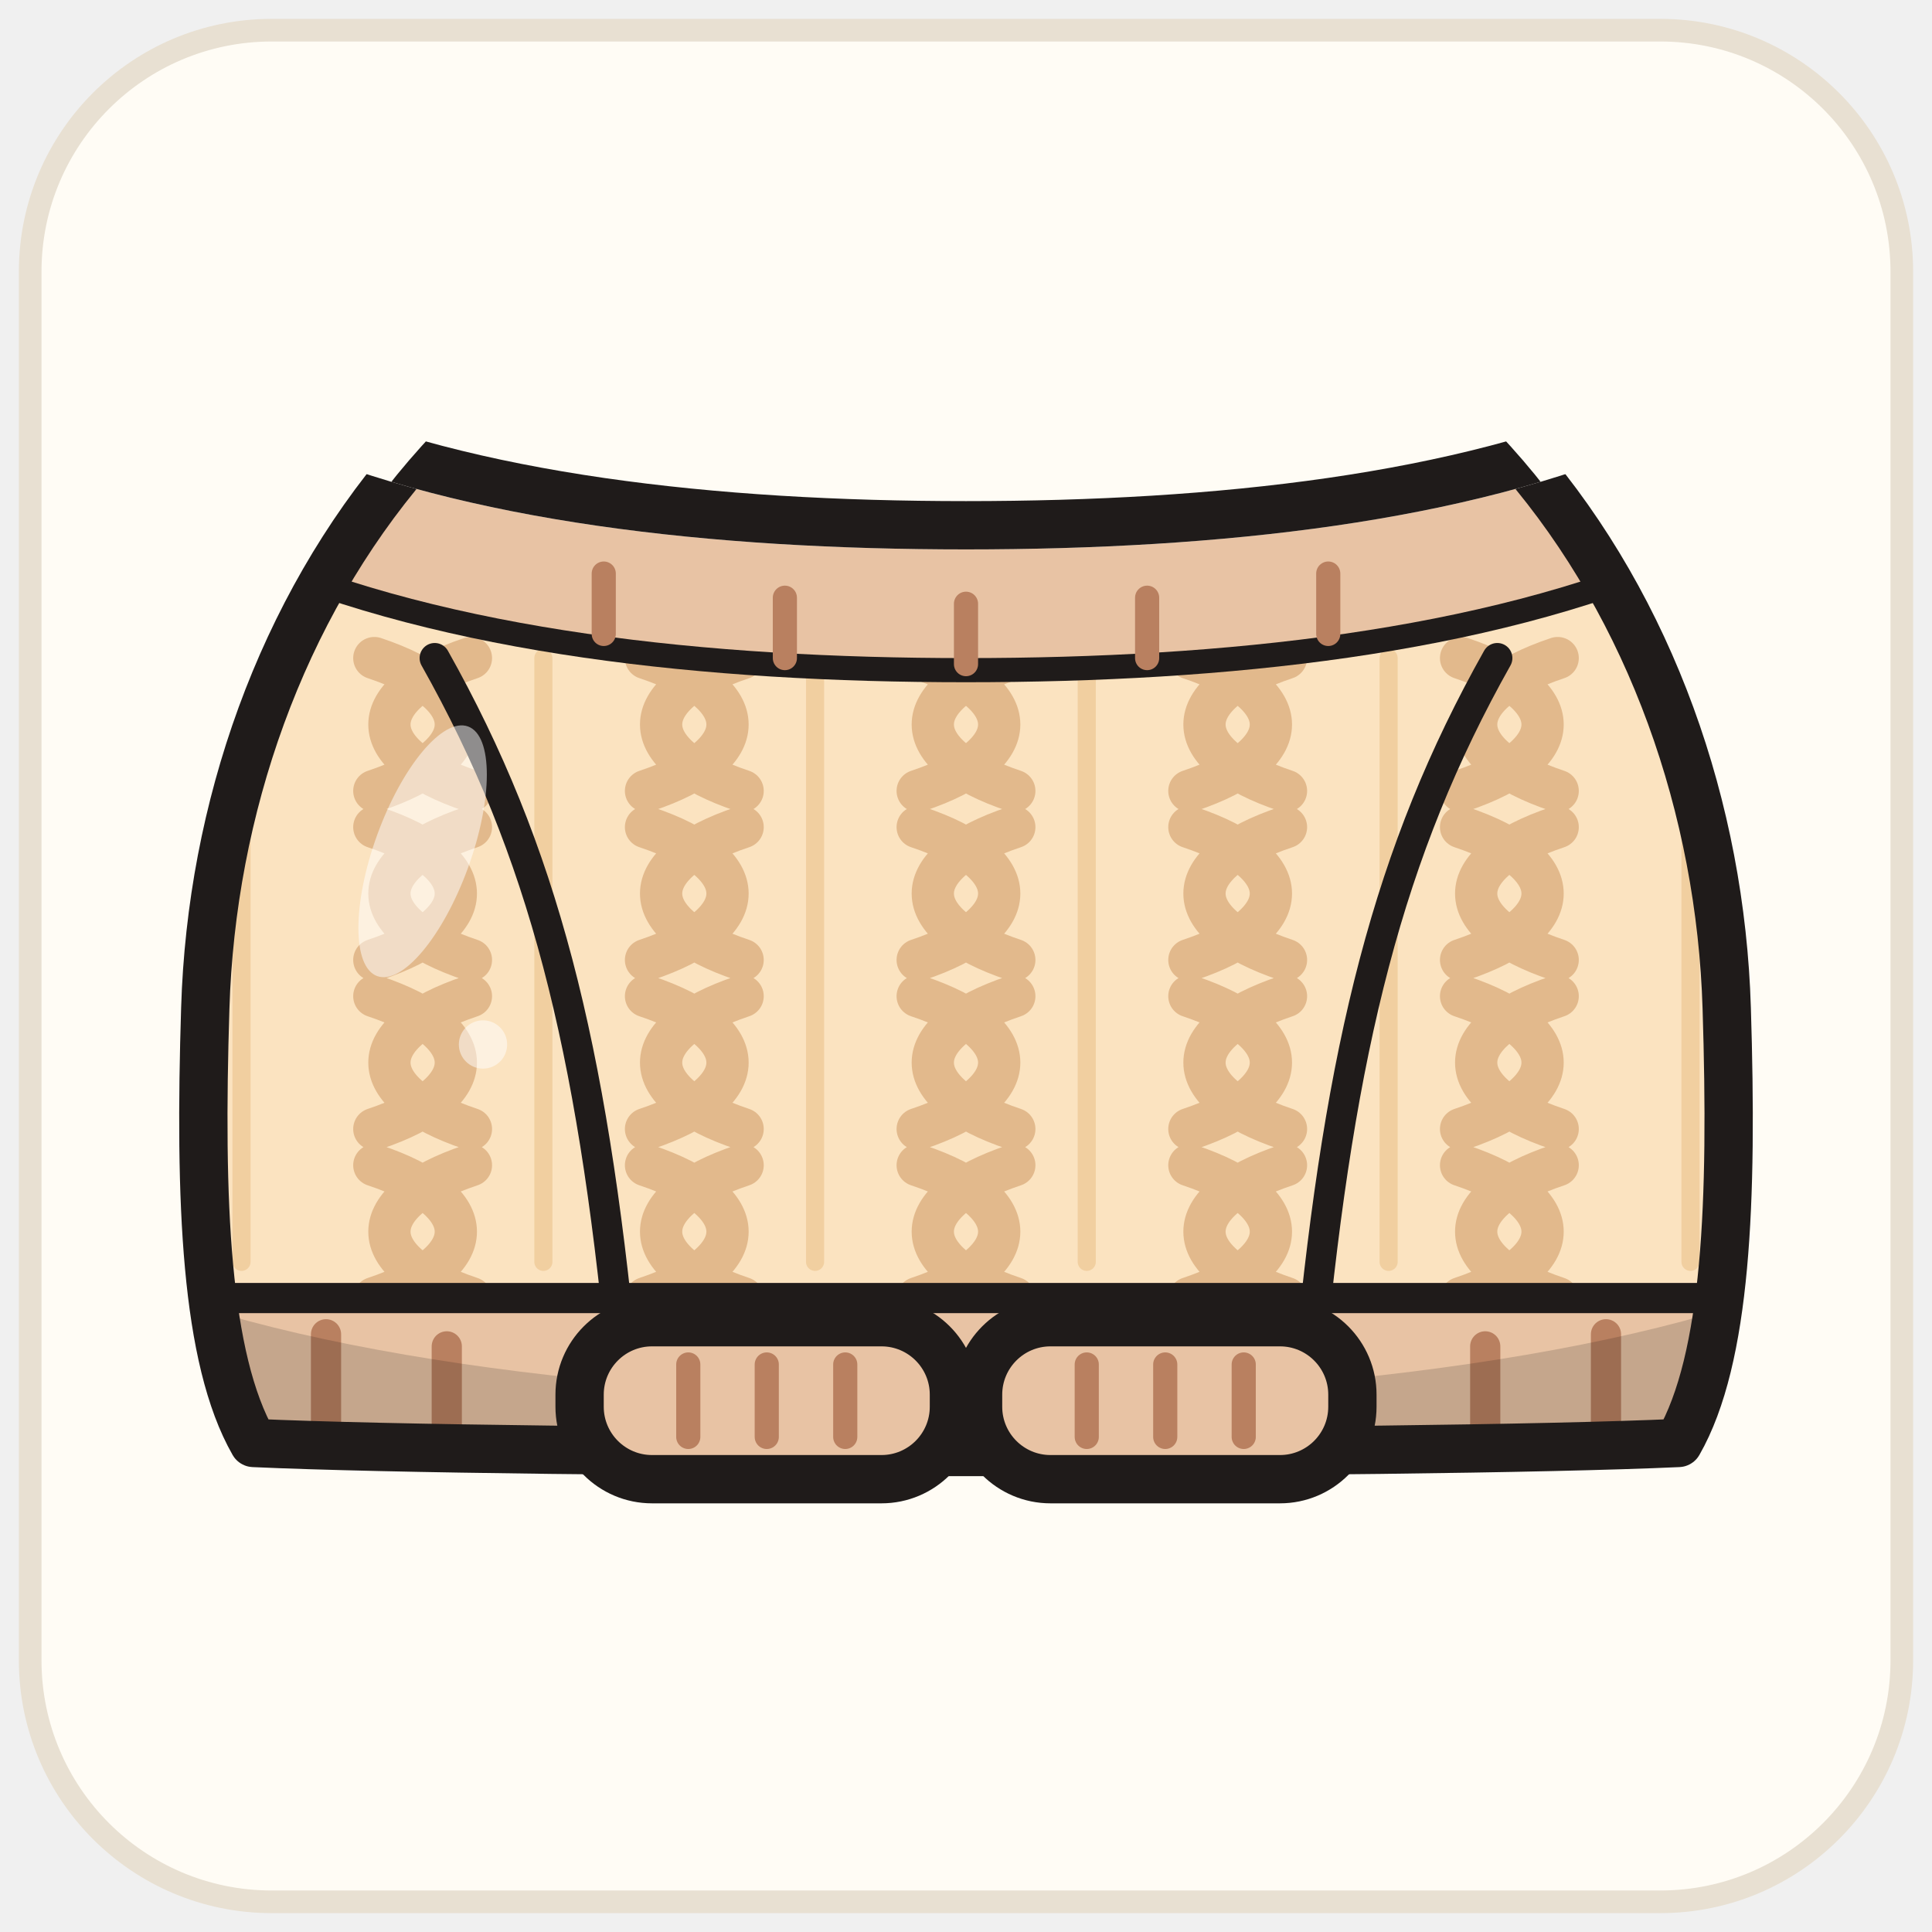
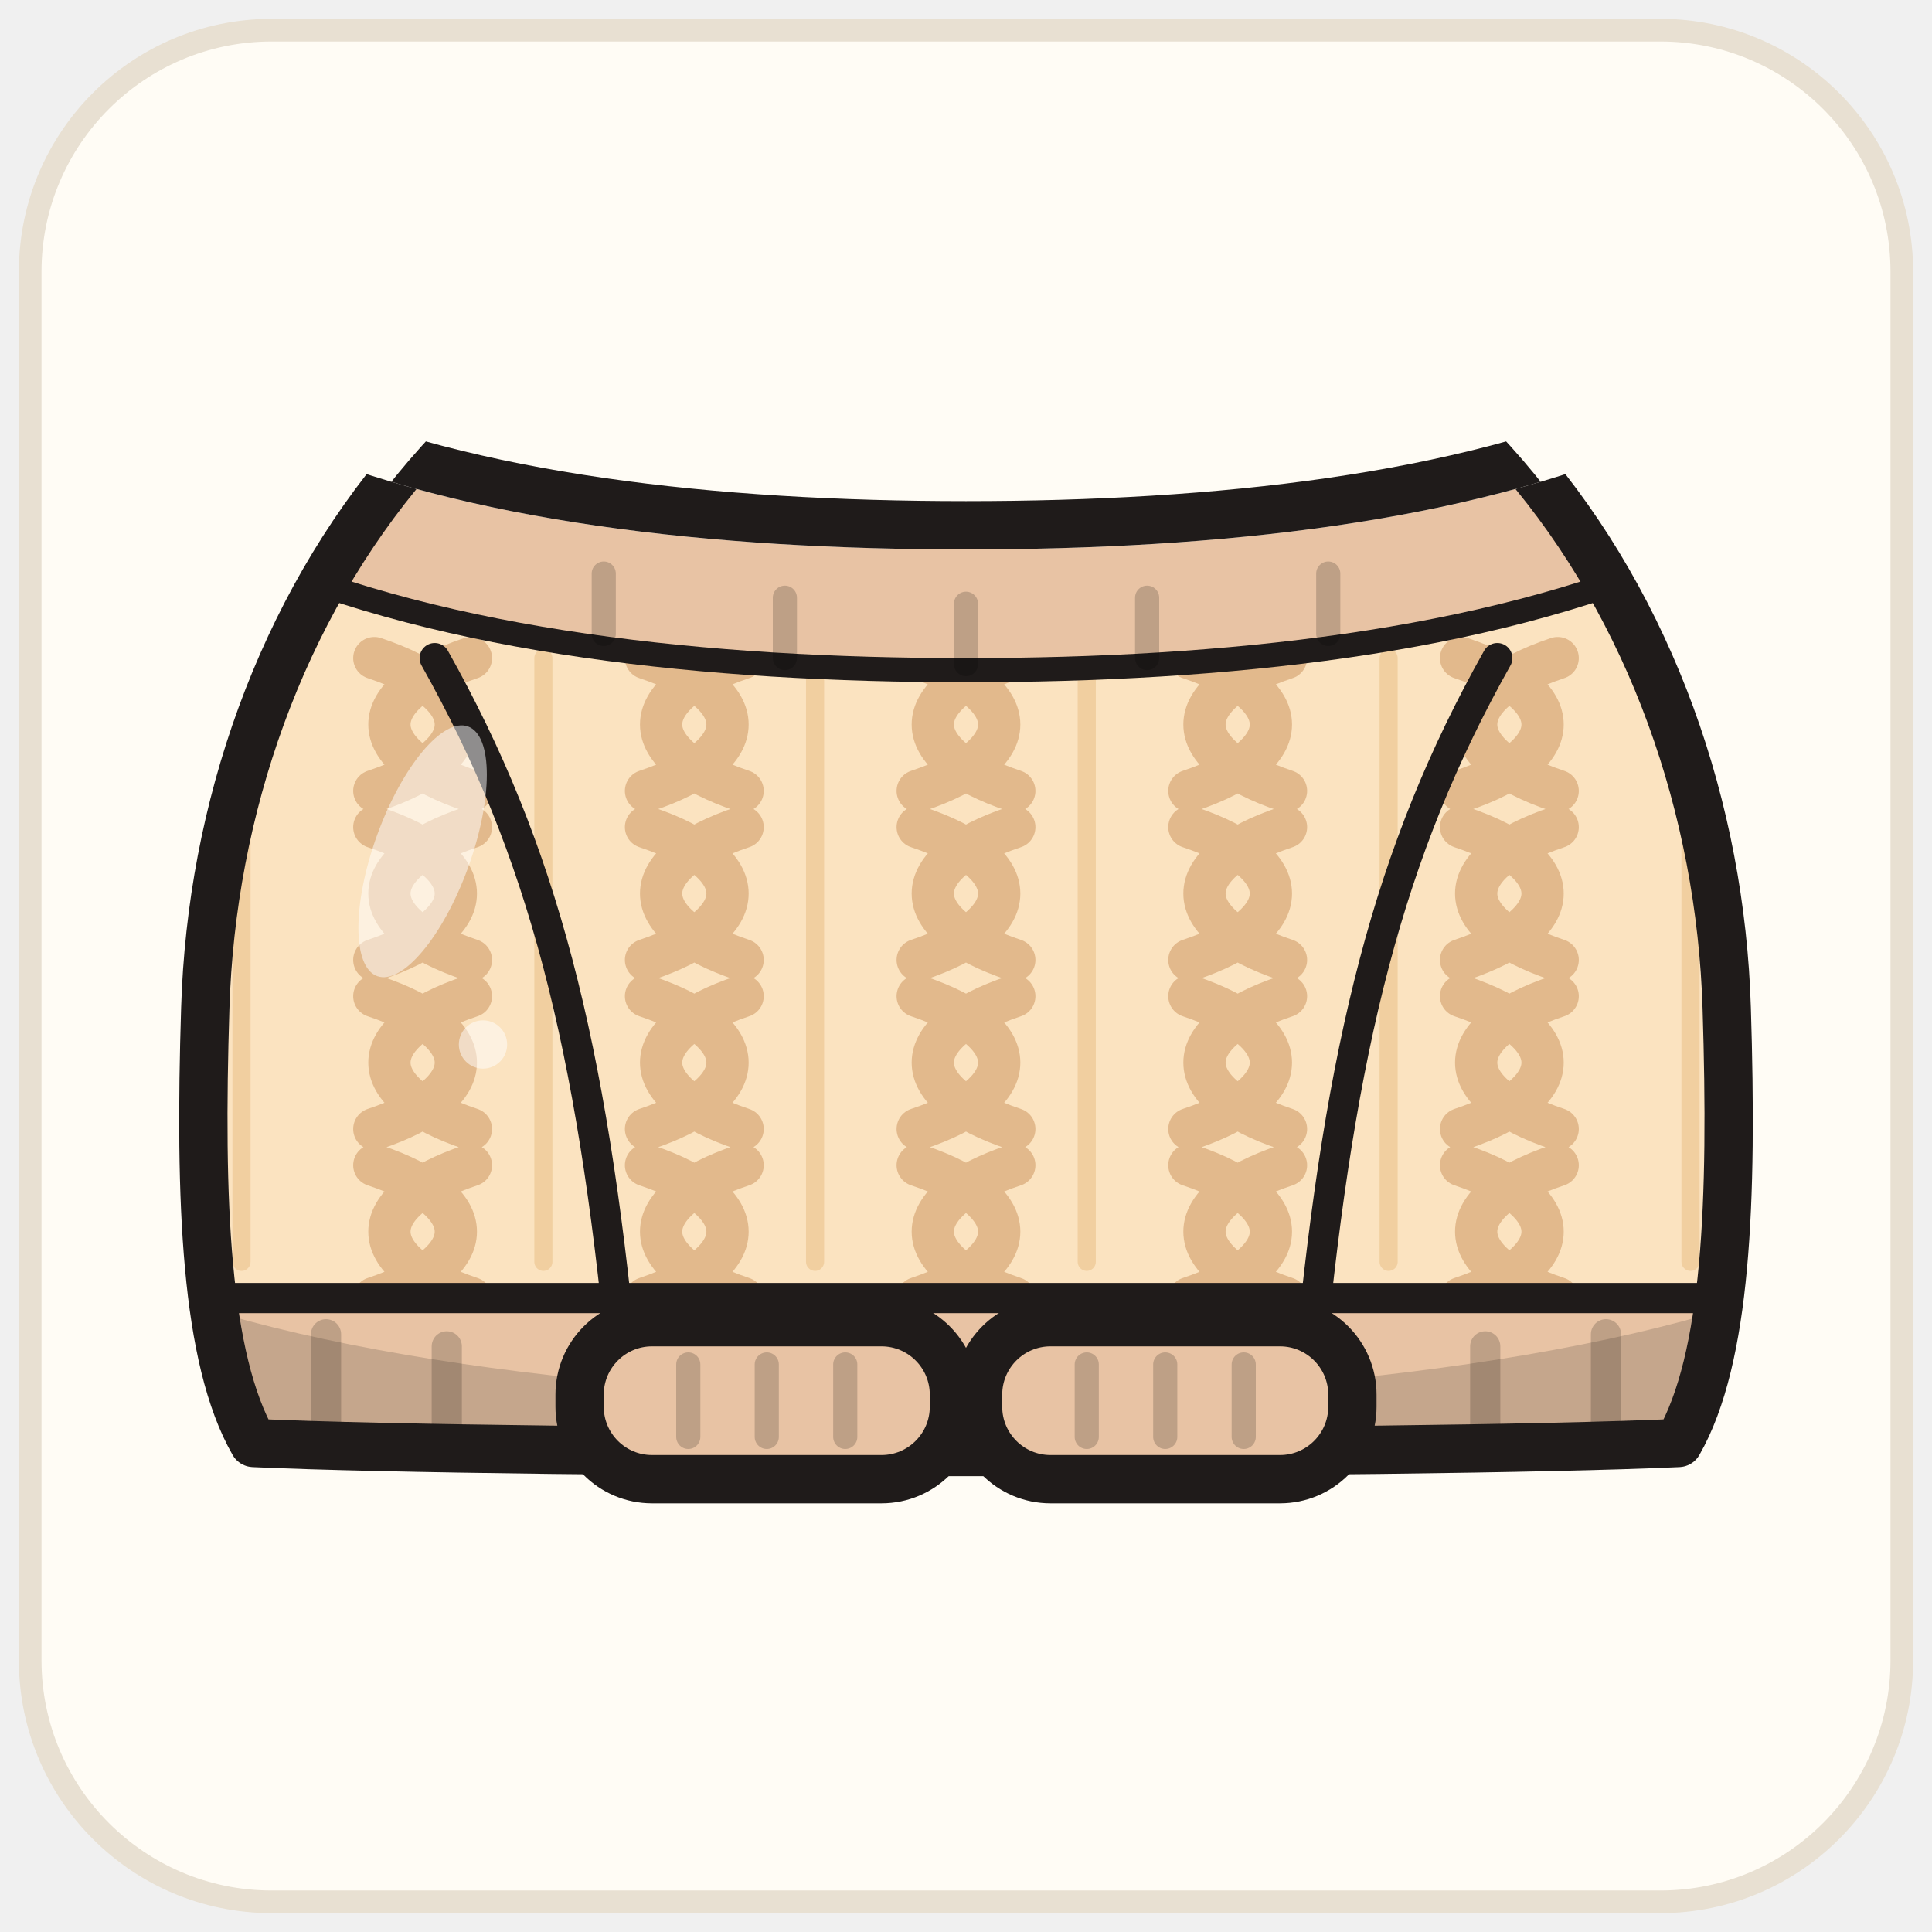
<svg xmlns="http://www.w3.org/2000/svg" viewBox="0 0 256 256" width="256" height="256">
  <rect x="4" y="4" width="248" height="248" rx="32" fill="#FFFCF5" stroke="#E8E0D2" stroke-width="3" />
  <svg x="20" y="20" width="216" height="216" viewBox="121 256 270 270" preserveAspectRatio="xMidYMid meet" overflow="visible">
    <defs>
      <path id="sw-head" d="M256 318 C172 318 96 300 92 232 C88 185 100 150 118 128 C112 104 118 74 134 60 C146 50 160 52 170 62 C184 76 196 90 208 100 C236 94 276 94 304 100 C316 90 328 76 342 62 C352 52 366 50 378 60 C394 74 400 104 394 128 C412 150 424 185 420 232 C416 300 340 318 256 318 Z" />
      <path id="sw-shape" d="M256 266 C336 266 380 332 382 398 C383 430 382 456 374 470 C330 472 182 472 138 470 C130 456 129 430 130 398 C132 332 176 266 256 266 Z" />
      <clipPath id="sw-clip">
        <use href="#sw-shape" />
      </clipPath>
      <mask id="sw-cut" maskUnits="userSpaceOnUse" x="0" y="0" width="512" height="512">
        <rect width="512" height="512" fill="#fff" />
        <use href="#sw-head" fill="#000" stroke="#000" stroke-width="8" />
      </mask>
    </defs>
    <g stroke-linejoin="round" stroke-linecap="round">
      <g mask="url(#sw-cut)">
        <g clip-path="url(#sw-clip)">
          <rect x="100" y="250" width="312" height="240" fill="#FBE3C0" data-dye="a" />
          <g fill="none" stroke="#E2B98C" stroke-width="7">
            <path d="M158 340 C176 346 176 356 158 362 M174 340 C156 346 156 356 174 362 M158 368 C176 374 176 384 158 390 M174 368 C156 374 156 384 174 390 M158 396 C176 402 176 412 158 418 M174 396 C156 402 156 412 174 418 M158 424 C176 430 176 440 158 446 M174 424 C156 430 156 440 174 446" />
            <path d="M203 340 C221 346 221 356 203 362 M219 340 C201 346 201 356 219 362 M203 368 C221 374 221 384 203 390 M219 368 C201 374 201 384 219 390 M203 396 C221 402 221 412 203 418 M219 396 C201 402 201 412 219 418 M203 424 C221 430 221 440 203 446 M219 424 C201 430 201 440 219 446" />
            <path d="M248 340 C266 346 266 356 248 362 M264 340 C246 346 246 356 264 362 M248 368 C266 374 266 384 248 390 M264 368 C246 374 246 384 264 390 M248 396 C266 402 266 412 248 418 M264 396 C246 402 246 412 264 418 M248 424 C266 430 266 440 248 446 M264 424 C246 430 246 440 264 446" />
            <path d="M293 340 C311 346 311 356 293 362 M309 340 C291 346 291 356 309 362 M293 368 C311 374 311 384 293 390 M309 368 C291 374 291 384 309 390 M293 396 C311 402 311 412 293 418 M309 396 C291 402 291 412 309 418 M293 424 C311 430 311 440 293 446 M309 424 C291 430 291 440 309 446" />
            <path d="M338 340 C356 346 356 356 338 362 M354 340 C336 346 336 356 354 362 M338 368 C356 374 356 384 338 390 M354 368 C336 374 336 384 354 390 M338 396 C356 402 356 412 338 418 M354 396 C336 402 336 412 354 418 M338 424 C356 430 356 440 338 446 M354 424 C336 430 336 440 354 446" />
          </g>
          <g fill="none" stroke="#F1CFA0" stroke-width="3" stroke-linecap="round">
            <path d="M136 340 L136 440 M186 340 L186 440 M231 340 L231 440 M276 340 L276 440 M326 340 L326 440 M376 340 L376 440" />
          </g>
          <rect x="100" y="446" width="312" height="40" fill="#E8C3A4" data-dye="b" />
-           <path fill="none" stroke="#B98060" stroke-width="5" d="M150 452 L150 474 M170 454 L170 478 M342 454 L342 478 M362 452 L362 474" />
+           <path fill="none" stroke="#000000" stroke-opacity="0.18" stroke-width="5" d="M150 452 L150 474 M170 454 L170 478 M342 454 L342 478 M362 452 L362 474" />
          <path fill="none" stroke="#1F1B1A" stroke-width="5" d="M128 446 L384 446" />
          <use href="#sw-head" fill="#000" fill-opacity="0.15" transform="translate(0 20)" />
          <path fill="#000" fill-opacity="0.15" d="M110 440 C170 470 342 470 402 440 L402 500 L110 500 Z" />
          <path fill="none" stroke="#1F1B1A" stroke-width="40" d="M92 238 C96 306 172 324 256 324 C340 324 416 306 420 238" />
          <mask id="sw-collar-1" maskUnits="userSpaceOnUse" x="0" y="0" width="512" height="512">
            <path fill="none" stroke="#fff" stroke-width="32" d="M92 238 C96 306 172 324 256 324 C340 324 416 306 420 238" />
          </mask>
          <rect x="60" y="180" width="392" height="260" fill="#E8C3A4" data-dye="b" mask="url(#sw-collar-1)" />
-           <path fill="none" stroke="#B98060" stroke-width="4" d="M196 326 L196 336 M226 330 L226 340 M256 331 L256 341 M286 330 L286 340 M316 326 L316 336" />
+           <path fill="none" stroke="#000000" stroke-opacity="0.18" stroke-width="4" d="M196 326 L196 336 M226 330 L226 340 M256 331 L256 341 M286 330 L286 340 M316 326 L316 336" />
        </g>
        <path fill="none" stroke="#1F1B1A" stroke-width="5" d="M168 340 C186 372 194 404 199 456 M344 340 C326 372 318 404 313 456" />
        <use href="#sw-shape" fill="none" stroke="#1F1B1A" stroke-width="8" />
      </g>
      <g transform="translate(0 20)">
        <rect x="192" y="430" width="62" height="26" rx="12" fill="#E8C3A4" data-dye="b" stroke="#1F1B1A" stroke-width="8" />
        <rect x="258" y="430" width="62" height="26" rx="12" fill="#E8C3A4" data-dye="b" stroke="#1F1B1A" stroke-width="8" />
-         <path fill="none" stroke="#B98060" stroke-width="4" d="M210 437 L210 449 M223 437 L223 449 M236 437 L236 449 M276 437 L276 449 M289 437 L289 449 M302 437 L302 449" />
+         <path fill="none" stroke="#000000" stroke-opacity="0.18" stroke-width="4" d="M210 437 L210 449 M223 437 L223 449 M236 437 L236 449 M276 437 L276 449 M289 437 L289 449 M302 437 L302 449" />
      </g>
      <ellipse fill="#FFFFFF" fill-opacity="0.5" cx="166" cy="372" rx="8" ry="22" transform="rotate(20 166 372)" />
      <circle fill="#FFFFFF" fill-opacity="0.5" cx="176" cy="404" r="4" />
    </g>
    <use href="#sw-head" fill="none" stroke="#1F1B1A" stroke-width="8" clip-path="url(#sw-clip)" />
  </svg>
</svg>
